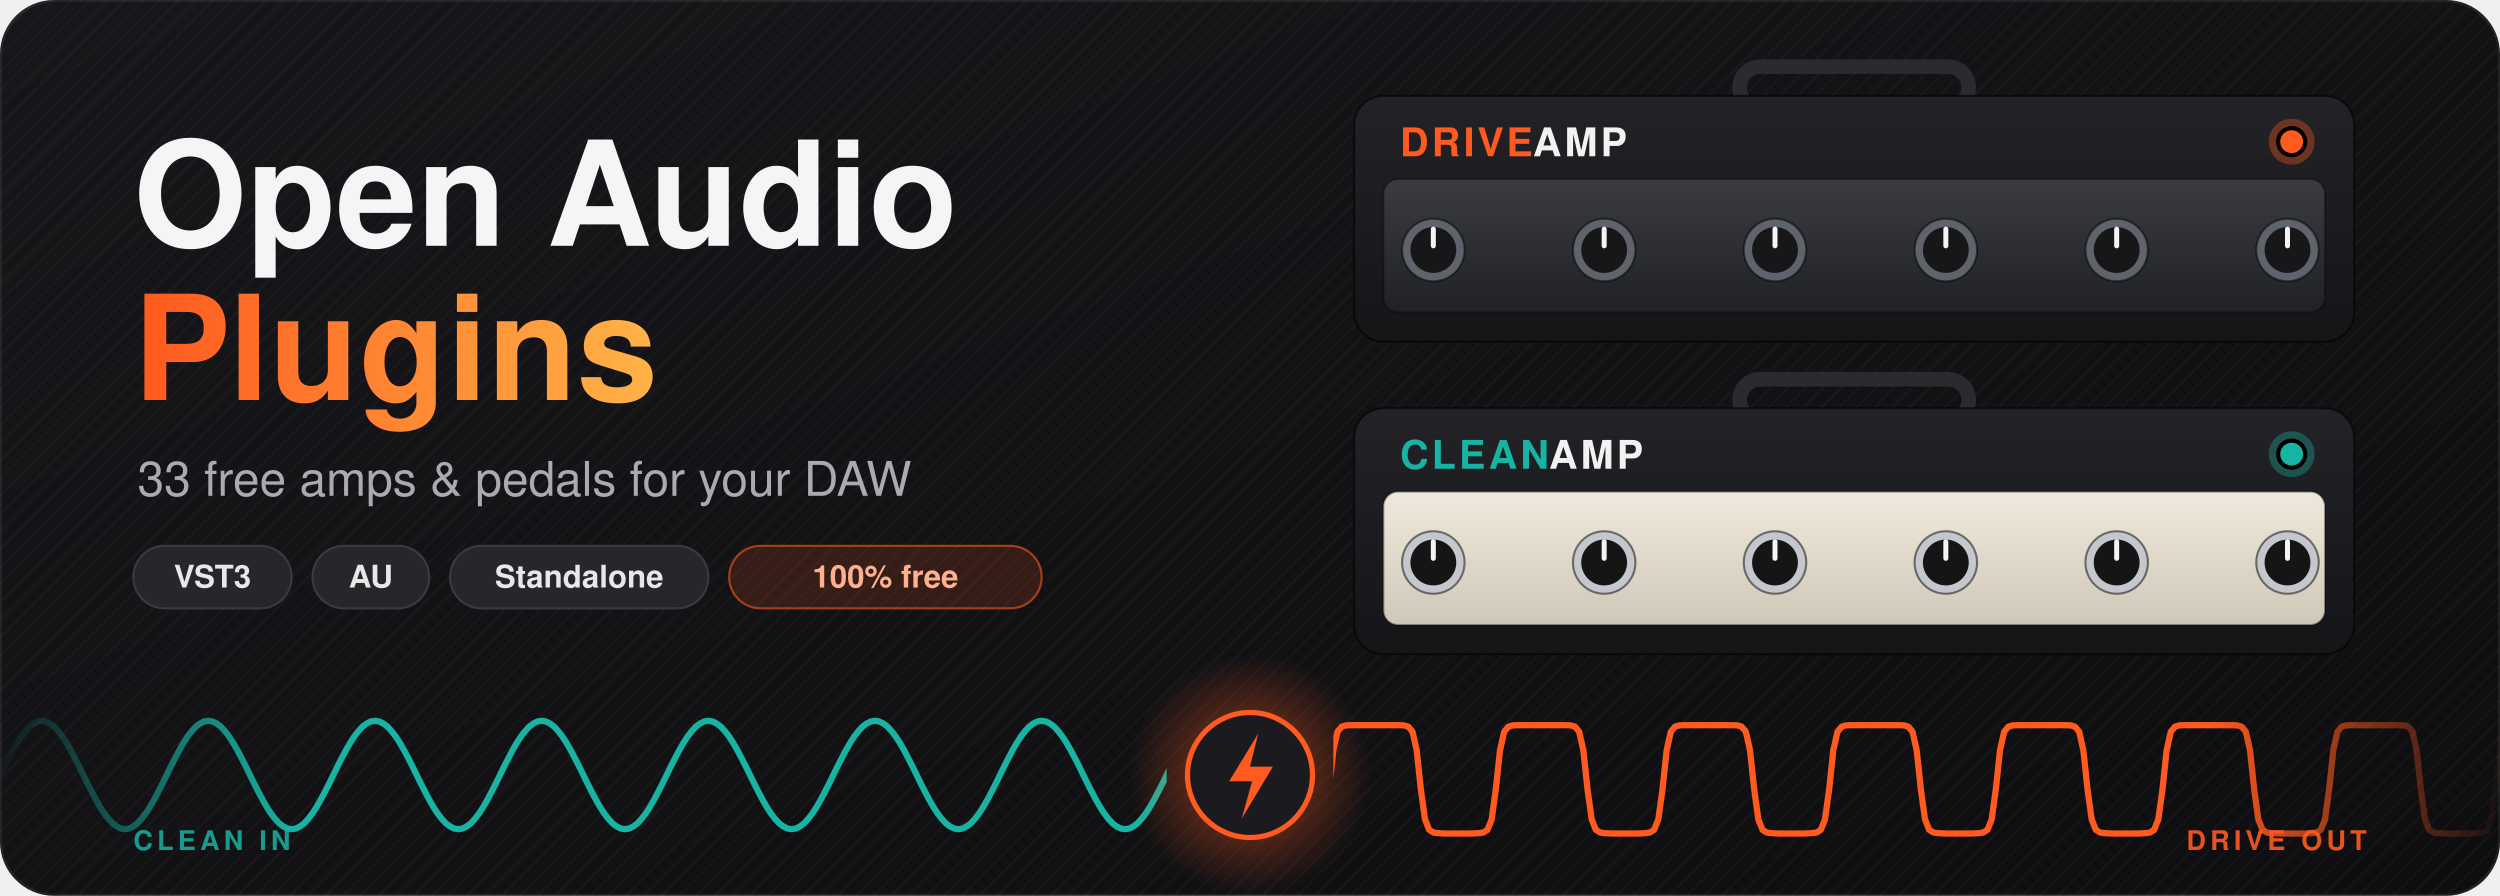
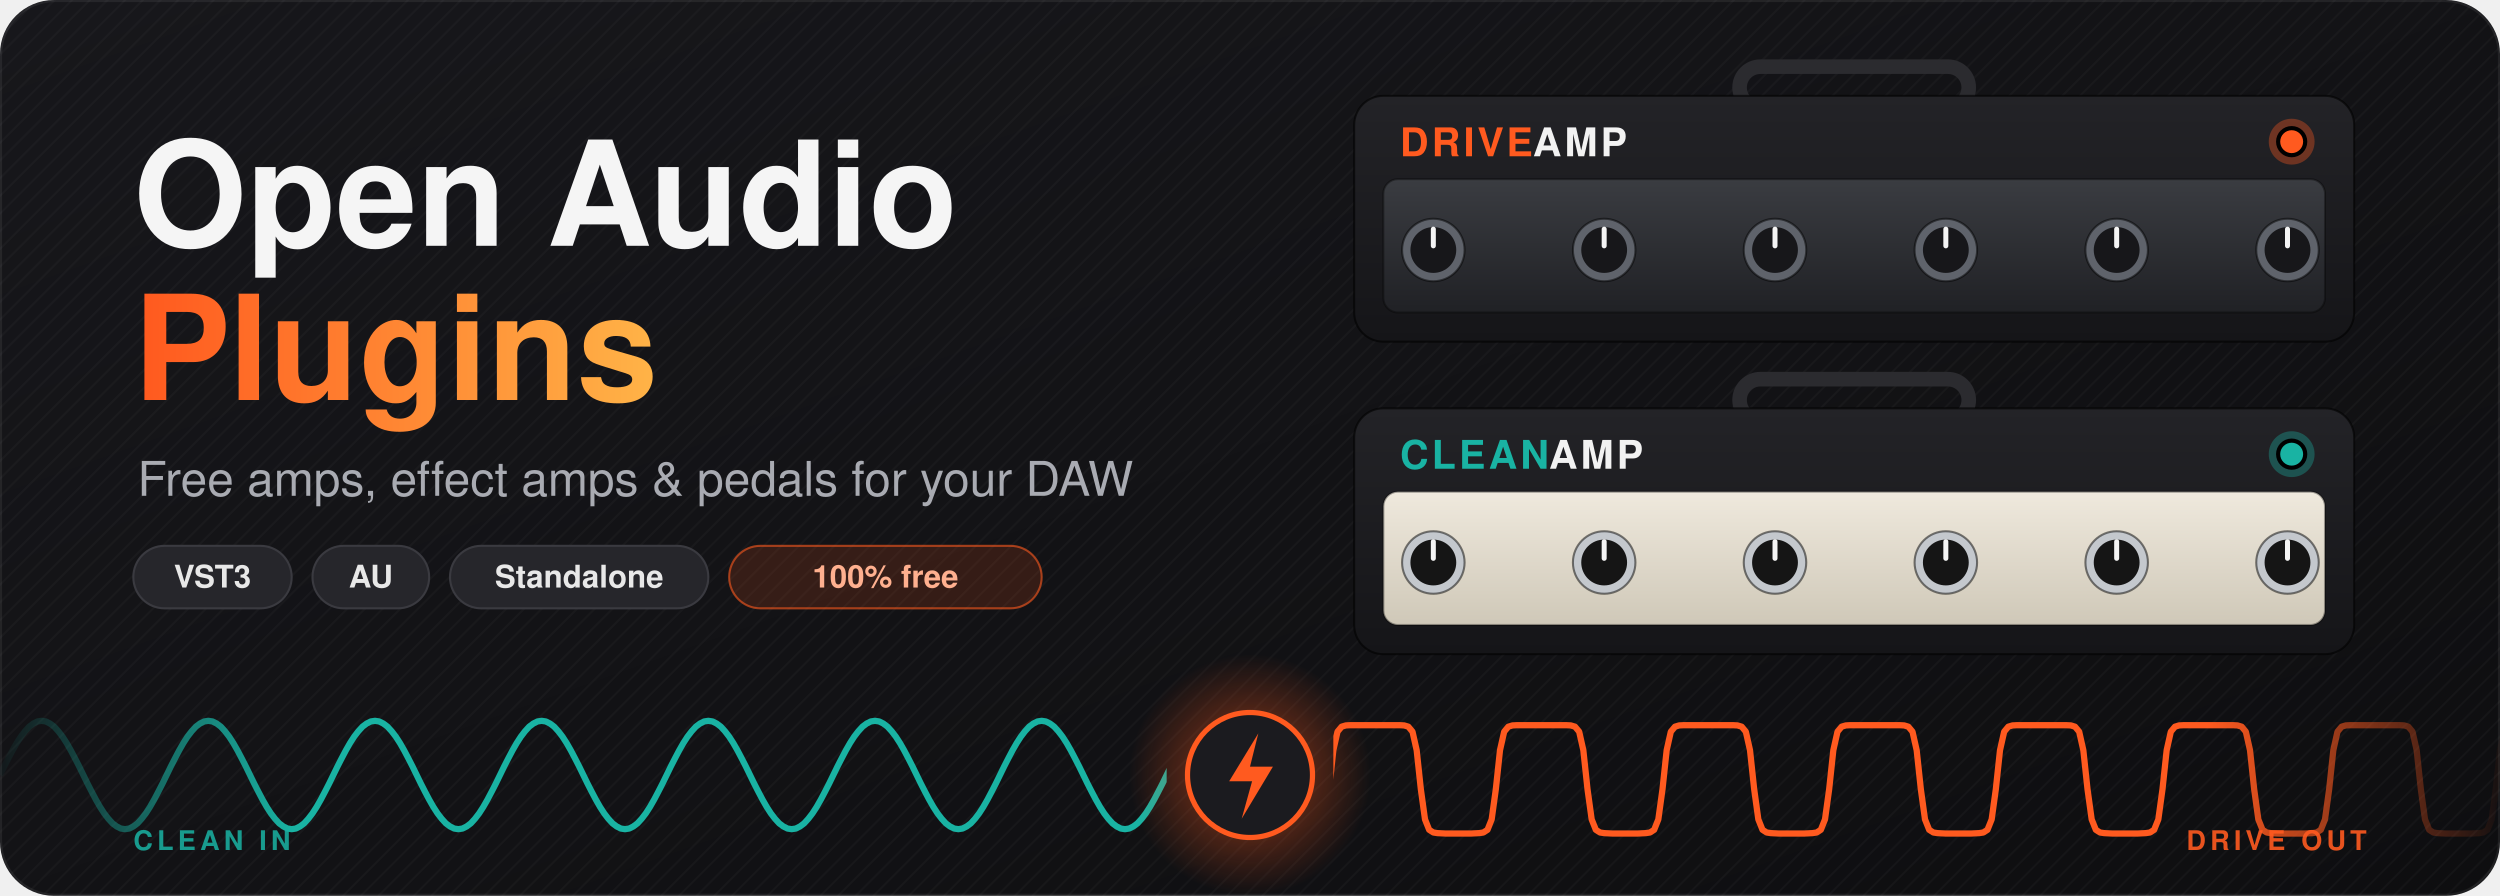
<svg xmlns="http://www.w3.org/2000/svg" viewBox="0 0 1200 430" width="1200" height="430" role="img" aria-label="Open Audio Plugins - free amp simulators and audio effects">
  <style>
  .knob { transform-box: fill-box; transform-origin: center; animation: wiggle 3s ease-in-out infinite alternate; }
  @keyframes wiggle { 0% { transform: rotate(-120deg); } 100% { transform: rotate(110deg); } }
  .glow { transform-box: fill-box; transform-origin: center; animation: pulse 1.6s ease-in-out infinite; }
  @keyframes pulse { 0%,100% { opacity: .15; transform: scale(.9); } 50% { opacity: .6; transform: scale(1.35); } }
  .scroll { animation: scroll 1.6s linear infinite; }
  @keyframes scroll { from { transform: translateX(0); } to { transform: translateX(-80px); } }
  .bar { transform-box: fill-box; transform-origin: bottom; animation: eq 1.1s ease-in-out infinite alternate; }
  @keyframes eq { 0% { transform: scaleY(.25); } 100% { transform: scaleY(1); } }
  .float { animation: float 4s ease-in-out infinite; }
  @keyframes float { 0%,100% { transform: translateY(0); } 50% { transform: translateY(-6px); } }
  @media (prefers-reduced-motion: reduce) { * { animation: none !important; } }
</style>
  <defs>
    <linearGradient id="bg" x1="0" y1="0" x2="1" y2="1">
      <stop offset="0" stop-color="#17171b" />
      <stop offset="1" stop-color="#0e0e10" />
    </linearGradient>
    <pattern id="hatch" width="6" height="6" patternUnits="userSpaceOnUse" patternTransform="rotate(45)">
      <line x1="0" y1="0" x2="0" y2="6" stroke="#fff" stroke-opacity=".025" stroke-width="2" />
    </pattern>
    <linearGradient id="tolex" x1="0" y1="0" x2="0" y2="1">
      <stop offset="0" stop-color="#232327" />
      <stop offset="1" stop-color="#151518" />
    </linearGradient>
    <linearGradient id="title" x1="0" y1="0" x2="1" y2="0">
      <stop offset="0" stop-color="#ff5a1f" />
      <stop offset="1" stop-color="#ffb347" />
    </linearGradient>
    <linearGradient id="fadeL" x1="0" x2="1">
      <stop offset="0" stop-color="#fff" stop-opacity="0" />
      <stop offset=".12" stop-color="#fff" />
      <stop offset=".88" stop-color="#fff" />
      <stop offset="1" stop-color="#fff" stop-opacity="0" />
    </linearGradient>
    <mask id="fade">
      <rect x="0" y="330" width="1200" height="90" fill="url(#fadeL)" />
    </mask>
    <clipPath id="leftHalf">
      <rect x="0" y="320" width="560" height="110" />
    </clipPath>
    <clipPath id="rightHalf">
      <rect x="640" y="320" width="560" height="110" />
    </clipPath>
    <radialGradient id="ampGlow">
      <stop offset="0" stop-color="#ff5a1f" stop-opacity=".55" />
      <stop offset="1" stop-color="#ff5a1f" stop-opacity="0" />
    </radialGradient>
  </defs>
  <rect width="1200" height="430" rx="26" fill="url(#bg)" />
  <rect width="1200" height="430" rx="26" fill="url(#hatch)" />
  <rect x=".5" y=".5" width="1199" height="429" rx="26" fill="none" stroke="#fff" stroke-opacity=".07" />
  <text x="64" y="118" font-family="'Segoe UI', 'Helvetica Neue', Helvetica, Arial, sans-serif" font-weight="800" font-size="70" fill="#f5f5f5">Open Audio</text>
  <text x="64" y="192" font-family="'Segoe UI', 'Helvetica Neue', Helvetica, Arial, sans-serif" font-weight="800" font-size="70" fill="url(#title)">Plugins</text>
-   <text x="66" y="238" font-family="'Segoe UI', 'Helvetica Neue', Helvetica, Arial, sans-serif" font-size="23" fill="#a9abb2">33 free amps &amp; pedals for your DAW</text>
+   <text x="66" y="238" font-family="'Segoe UI', 'Helvetica Neue', Helvetica, Arial, sans-serif" font-size="23" fill="#a9abb2">Free amps, effect amps &amp; pedals for your DAW</text>
  <g font-family="'Segoe UI', 'Helvetica Neue', Helvetica, Arial, sans-serif" font-size="15" font-weight="700">
    <rect x="64" y="262" width="76" height="30" rx="15" fill="#26262b" stroke="#3a3a40" />
    <text x="102" y="282" text-anchor="middle" fill="#e8e8e8">VST3</text>
    <rect x="150" y="262" width="56" height="30" rx="15" fill="#26262b" stroke="#3a3a40" />
    <text x="178" y="282" text-anchor="middle" fill="#e8e8e8">AU</text>
    <rect x="216" y="262" width="124" height="30" rx="15" fill="#26262b" stroke="#3a3a40" />
    <text x="278" y="282" text-anchor="middle" fill="#e8e8e8">Standalone</text>
    <rect x="350" y="262" width="150" height="30" rx="15" fill="#ff5a1f" fill-opacity=".15" stroke="#ff5a1f" stroke-opacity=".6" />
    <text x="425" y="282" text-anchor="middle" fill="#ffb08f">100% free</text>
  </g>
  <g class="float">
    <g transform="translate(650,46)">
      <rect x="185.0" y="-14" width="110" height="20" rx="10" fill="none" stroke="#2b2b2f" stroke-width="7" />
      <rect width="480" height="118" rx="14" fill="url(#tolex)" stroke="#000" stroke-opacity=".6" />
      <linearGradient id="plate0" x1="0" y1="0" x2="0" y2="1">
        <stop offset="0" stop-color="#3a3c41" />
        <stop offset="1" stop-color="#202125" />
      </linearGradient>
      <rect x="14" y="40" width="452" height="64" rx="7" fill="url(#plate0)" stroke="#000" stroke-opacity=".35" />
      <text x="22" y="29" font-family="'Segoe UI', 'Helvetica Neue', Helvetica, Arial, sans-serif" font-weight="800" font-size="19" letter-spacing="1.5" fill="#ff5a1f">DRIVE<tspan fill="#f2f2f2"> AMP</tspan>
      </text>
      <circle cx="450" cy="22" r="11" fill="#ff5a1f" opacity=".35" class="glow" />
      <circle cx="450" cy="22" r="6.5" fill="#ff5a1f" stroke="#000" stroke-width="2" />
      <circle cx="38.0" cy="74.0" r="15" fill="#5f636b" stroke="#000" stroke-opacity=".5" />
      <g class="knob" style="animation-delay:-0.00s;animation-duration:2.6s">
        <circle cx="38.0" cy="74.0" r="11" fill="#17171a" />
        <line x1="38.0" y1="72.0" x2="38.0" y2="64.0" stroke="#f4f4f4" stroke-width="2.4" stroke-linecap="round" />
      </g>
      <circle cx="120.0" cy="74.0" r="15" fill="#5f636b" stroke="#000" stroke-opacity=".5" />
      <g class="knob" style="animation-delay:-0.37s;animation-duration:3.1s">
        <circle cx="120.0" cy="74.0" r="11" fill="#17171a" />
        <line x1="120.0" y1="72.0" x2="120.0" y2="64.0" stroke="#f4f4f4" stroke-width="2.4" stroke-linecap="round" />
      </g>
      <circle cx="202.0" cy="74.0" r="15" fill="#5f636b" stroke="#000" stroke-opacity=".5" />
      <g class="knob" style="animation-delay:-0.74s;animation-duration:3.6s">
        <circle cx="202.0" cy="74.0" r="11" fill="#17171a" />
        <line x1="202.0" y1="72.0" x2="202.0" y2="64.0" stroke="#f4f4f4" stroke-width="2.4" stroke-linecap="round" />
      </g>
      <circle cx="284.0" cy="74.0" r="15" fill="#5f636b" stroke="#000" stroke-opacity=".5" />
      <g class="knob" style="animation-delay:-1.11s;animation-duration:2.6s">
        <circle cx="284.0" cy="74.0" r="11" fill="#17171a" />
        <line x1="284.0" y1="72.0" x2="284.0" y2="64.0" stroke="#f4f4f4" stroke-width="2.4" stroke-linecap="round" />
      </g>
      <circle cx="366.0" cy="74.0" r="15" fill="#5f636b" stroke="#000" stroke-opacity=".5" />
      <g class="knob" style="animation-delay:-1.48s;animation-duration:3.1s">
        <circle cx="366.0" cy="74.0" r="11" fill="#17171a" />
        <line x1="366.0" y1="72.0" x2="366.0" y2="64.0" stroke="#f4f4f4" stroke-width="2.4" stroke-linecap="round" />
      </g>
      <circle cx="448.0" cy="74.0" r="15" fill="#5f636b" stroke="#000" stroke-opacity=".5" />
      <g class="knob" style="animation-delay:-1.85s;animation-duration:3.6s">
        <circle cx="448.0" cy="74.0" r="11" fill="#17171a" />
        <line x1="448.0" y1="72.0" x2="448.0" y2="64.0" stroke="#f4f4f4" stroke-width="2.4" stroke-linecap="round" />
      </g>
    </g>
  </g>
  <g class="float" style="animation-delay:-2s">
    <g transform="translate(650,196)">
      <rect x="185.0" y="-14" width="110" height="20" rx="10" fill="none" stroke="#2b2b2f" stroke-width="7" />
      <rect width="480" height="118" rx="14" fill="url(#tolex)" stroke="#000" stroke-opacity=".6" />
      <linearGradient id="plate1" x1="0" y1="0" x2="0" y2="1">
        <stop offset="0" stop-color="#efe9dd" />
        <stop offset="1" stop-color="#cfc8b8" />
      </linearGradient>
      <rect x="14" y="40" width="452" height="64" rx="7" fill="url(#plate1)" stroke="#000" stroke-opacity=".35" />
      <text x="22" y="29" font-family="'Segoe UI', 'Helvetica Neue', Helvetica, Arial, sans-serif" font-weight="800" font-size="19" letter-spacing="1.5" fill="#19b3a3">CLEAN<tspan fill="#f2f2f2"> AMP</tspan>
      </text>
      <circle cx="450" cy="22" r="11" fill="#19b3a3" opacity=".35" class="glow" />
      <circle cx="450" cy="22" r="6.5" fill="#19b3a3" stroke="#000" stroke-width="2" />
      <circle cx="38.0" cy="74.0" r="15" fill="#c4c8cd" stroke="#000" stroke-opacity=".5" />
      <g class="knob" style="animation-delay:-0.90s;animation-duration:2.6s">
        <circle cx="38.0" cy="74.0" r="11" fill="#151515" />
        <line x1="38.0" y1="72.0" x2="38.0" y2="64.0" stroke="#f4f4f4" stroke-width="2.4" stroke-linecap="round" />
      </g>
      <circle cx="120.0" cy="74.0" r="15" fill="#c4c8cd" stroke="#000" stroke-opacity=".5" />
      <g class="knob" style="animation-delay:-1.27s;animation-duration:3.1s">
        <circle cx="120.0" cy="74.0" r="11" fill="#151515" />
        <line x1="120.0" y1="72.0" x2="120.0" y2="64.0" stroke="#f4f4f4" stroke-width="2.4" stroke-linecap="round" />
      </g>
      <circle cx="202.0" cy="74.0" r="15" fill="#c4c8cd" stroke="#000" stroke-opacity=".5" />
      <g class="knob" style="animation-delay:-1.64s;animation-duration:3.6s">
        <circle cx="202.0" cy="74.0" r="11" fill="#151515" />
        <line x1="202.0" y1="72.0" x2="202.0" y2="64.0" stroke="#f4f4f4" stroke-width="2.4" stroke-linecap="round" />
      </g>
      <circle cx="284.0" cy="74.0" r="15" fill="#c4c8cd" stroke="#000" stroke-opacity=".5" />
      <g class="knob" style="animation-delay:-2.01s;animation-duration:2.6s">
        <circle cx="284.0" cy="74.0" r="11" fill="#151515" />
        <line x1="284.0" y1="72.0" x2="284.0" y2="64.0" stroke="#f4f4f4" stroke-width="2.4" stroke-linecap="round" />
      </g>
      <circle cx="366.0" cy="74.0" r="15" fill="#c4c8cd" stroke="#000" stroke-opacity=".5" />
      <g class="knob" style="animation-delay:-2.38s;animation-duration:3.1s">
        <circle cx="366.0" cy="74.0" r="11" fill="#151515" />
        <line x1="366.0" y1="72.0" x2="366.0" y2="64.0" stroke="#f4f4f4" stroke-width="2.4" stroke-linecap="round" />
      </g>
      <circle cx="448.0" cy="74.0" r="15" fill="#c4c8cd" stroke="#000" stroke-opacity=".5" />
      <g class="knob" style="animation-delay:-2.75s;animation-duration:3.6s">
        <circle cx="448.0" cy="74.0" r="11" fill="#151515" />
        <line x1="448.0" y1="72.0" x2="448.0" y2="64.0" stroke="#f4f4f4" stroke-width="2.4" stroke-linecap="round" />
      </g>
    </g>
  </g>
  <g mask="url(#fade)">
    <g clip-path="url(#leftHalf)">
      <g transform="translate(0,372)">
        <path class="scroll" d="M0.0,0.0 L2.0,-4.1 L4.0,-8.0 L6.0,-11.8 L8.0,-15.3 L10.0,-18.4 L12.0,-21.0 L14.0,-23.2 L16.0,-24.7 L18.0,-25.7 L20.0,-26.0 L22.0,-25.7 L24.0,-24.7 L26.0,-23.2 L28.0,-21.0 L30.0,-18.4 L32.0,-15.3 L34.0,-11.8 L36.0,-8.0 L38.0,-4.1 L40.0,-0.0 L42.0,4.1 L44.0,8.0 L46.0,11.8 L48.0,15.3 L50.0,18.4 L52.0,21.0 L54.0,23.2 L56.0,24.7 L58.0,25.7 L60.0,26.0 L62.0,25.7 L64.0,24.7 L66.0,23.2 L68.0,21.0 L70.0,18.4 L72.0,15.3 L74.0,11.8 L76.0,8.0 L78.0,4.1 L80.0,0.0 L82.0,-4.1 L84.0,-8.0 L86.0,-11.8 L88.0,-15.3 L90.0,-18.4 L92.0,-21.0 L94.0,-23.2 L96.0,-24.7 L98.0,-25.7 L100.0,-26.0 L102.0,-25.7 L104.0,-24.7 L106.0,-23.2 L108.0,-21.0 L110.0,-18.4 L112.0,-15.3 L114.0,-11.8 L116.0,-8.0 L118.0,-4.1 L120.0,-0.0 L122.0,4.1 L124.0,8.0 L126.0,11.8 L128.0,15.3 L130.0,18.4 L132.0,21.0 L134.0,23.2 L136.0,24.7 L138.0,25.7 L140.0,26.0 L142.0,25.7 L144.0,24.7 L146.0,23.2 L148.0,21.0 L150.0,18.4 L152.0,15.3 L154.0,11.8 L156.0,8.0 L158.0,4.1 L160.0,0.0 L162.0,-4.1 L164.0,-8.0 L166.0,-11.8 L168.0,-15.3 L170.0,-18.4 L172.0,-21.0 L174.0,-23.2 L176.0,-24.7 L178.0,-25.7 L180.0,-26.0 L182.0,-25.7 L184.0,-24.7 L186.0,-23.2 L188.0,-21.0 L190.0,-18.4 L192.0,-15.3 L194.0,-11.8 L196.0,-8.0 L198.0,-4.1 L200.0,-0.0 L202.0,4.1 L204.0,8.0 L206.0,11.8 L208.0,15.3 L210.0,18.4 L212.0,21.0 L214.0,23.2 L216.0,24.7 L218.0,25.7 L220.0,26.0 L222.0,25.7 L224.0,24.7 L226.0,23.2 L228.0,21.0 L230.0,18.4 L232.0,15.3 L234.0,11.8 L236.0,8.0 L238.0,4.1 L240.0,0.0 L242.0,-4.1 L244.0,-8.0 L246.0,-11.8 L248.0,-15.3 L250.0,-18.4 L252.0,-21.0 L254.0,-23.2 L256.0,-24.7 L258.0,-25.7 L260.0,-26.0 L262.0,-25.7 L264.0,-24.7 L266.0,-23.2 L268.0,-21.0 L270.0,-18.4 L272.0,-15.3 L274.0,-11.8 L276.0,-8.0 L278.0,-4.1 L280.0,-0.0 L282.0,4.1 L284.0,8.0 L286.0,11.8 L288.0,15.3 L290.0,18.4 L292.0,21.0 L294.0,23.2 L296.0,24.7 L298.0,25.7 L300.0,26.0 L302.0,25.7 L304.0,24.7 L306.0,23.2 L308.0,21.0 L310.0,18.4 L312.0,15.3 L314.0,11.8 L316.0,8.0 L318.0,4.1 L320.0,0.0 L322.0,-4.1 L324.0,-8.0 L326.0,-11.8 L328.0,-15.3 L330.0,-18.4 L332.0,-21.0 L334.0,-23.2 L336.0,-24.7 L338.0,-25.7 L340.0,-26.0 L342.0,-25.7 L344.0,-24.7 L346.0,-23.2 L348.0,-21.0 L350.0,-18.4 L352.0,-15.3 L354.0,-11.8 L356.0,-8.0 L358.0,-4.1 L360.0,-0.0 L362.0,4.1 L364.0,8.0 L366.0,11.8 L368.0,15.3 L370.0,18.4 L372.0,21.0 L374.0,23.2 L376.0,24.7 L378.0,25.7 L380.0,26.0 L382.0,25.7 L384.0,24.7 L386.0,23.2 L388.0,21.0 L390.0,18.4 L392.0,15.3 L394.0,11.8 L396.0,8.0 L398.0,4.1 L400.0,0.0 L402.0,-4.1 L404.0,-8.0 L406.0,-11.8 L408.0,-15.3 L410.0,-18.4 L412.0,-21.0 L414.0,-23.2 L416.0,-24.7 L418.0,-25.7 L420.0,-26.0 L422.0,-25.7 L424.0,-24.7 L426.0,-23.2 L428.0,-21.0 L430.0,-18.4 L432.0,-15.3 L434.0,-11.8 L436.0,-8.0 L438.0,-4.1 L440.0,0.0 L442.0,4.1 L444.0,8.0 L446.0,11.8 L448.0,15.3 L450.0,18.4 L452.0,21.0 L454.0,23.2 L456.0,24.7 L458.0,25.7 L460.0,26.0 L462.0,25.7 L464.0,24.7 L466.0,23.2 L468.0,21.0 L470.0,18.4 L472.0,15.3 L474.0,11.8 L476.0,8.0 L478.0,4.1 L480.0,0.0 L482.0,-4.1 L484.0,-8.0 L486.0,-11.8 L488.0,-15.3 L490.0,-18.4 L492.0,-21.0 L494.0,-23.2 L496.0,-24.7 L498.0,-25.7 L500.0,-26.0 L502.0,-25.7 L504.0,-24.7 L506.0,-23.2 L508.0,-21.0 L510.0,-18.4 L512.0,-15.3 L514.0,-11.8 L516.0,-8.0 L518.0,-4.1 L520.0,-0.0 L522.0,4.1 L524.0,8.0 L526.0,11.8 L528.0,15.3 L530.0,18.4 L532.0,21.0 L534.0,23.2 L536.0,24.7 L538.0,25.7 L540.0,26.0 L542.0,25.7 L544.0,24.7 L546.0,23.2 L548.0,21.0 L550.0,18.4 L552.0,15.3 L554.0,11.8 L556.0,8.0 L558.0,4.1 L560.0,0.0 L562.0,-4.1 L564.0,-8.0 L566.0,-11.8 L568.0,-15.3 L570.0,-18.4 L572.0,-21.0 L574.0,-23.2 L576.0,-24.7 L578.0,-25.7 L580.0,-26.0 L582.0,-25.7 L584.0,-24.7 L586.0,-23.2 L588.0,-21.0 L590.0,-18.4 L592.0,-15.3 L594.0,-11.8 L596.0,-8.0 L598.0,-4.1 L600.0,-0.0 L602.0,4.1 L604.0,8.0 L606.0,11.8 L608.0,15.3 L610.0,18.4 L612.0,21.0 L614.0,23.2 L616.0,24.7 L618.0,25.7 L620.0,26.0 L622.0,25.7 L624.0,24.7 L626.0,23.2 L628.0,21.0 L630.0,18.4 L632.0,15.3 L634.0,11.8 L636.0,8.0 L638.0,4.1 L640.0,0.0 L642.0,-4.1 L644.0,-8.0 L646.0,-11.8 L648.0,-15.3 L650.0,-18.4 L652.0,-21.0 L654.0,-23.2 L656.0,-24.7 L658.0,-25.7 L660.0,-26.0 L662.0,-25.7 L664.0,-24.7 L666.0,-23.2 L668.0,-21.0 L670.0,-18.4 L672.0,-15.3 L674.0,-11.8 L676.0,-8.0 L678.0,-4.1 L680.0,0.0 L682.0,4.1 L684.0,8.0 L686.0,11.8 L688.0,15.3 L690.0,18.4 L692.0,21.0 L694.0,23.2 L696.0,24.7 L698.0,25.7 L700.0,26.0 L702.0,25.7 L704.0,24.7 L706.0,23.2 L708.0,21.0 L710.0,18.4 L712.0,15.3 L714.0,11.8 L716.0,8.0 L718.0,4.1 L720.0,0.0 L722.0,-4.1 L724.0,-8.0 L726.0,-11.8 L728.0,-15.3 L730.0,-18.4 L732.0,-21.0 L734.0,-23.2 L736.0,-24.7 L738.0,-25.7 L740.0,-26.0 L742.0,-25.7 L744.0,-24.7 L746.0,-23.2 L748.0,-21.0 L750.0,-18.4 L752.0,-15.3 L754.0,-11.8 L756.0,-8.0 L758.0,-4.1 L760.0,0.0 L762.0,4.1 L764.0,8.0 L766.0,11.8 L768.0,15.3 L770.0,18.4 L772.0,21.0 L774.0,23.2 L776.0,24.7 L778.0,25.7 L780.0,26.0 L782.0,25.7 L784.0,24.7 L786.0,23.2 L788.0,21.0 L790.0,18.4 L792.0,15.3 L794.0,11.8 L796.0,8.0 L798.0,4.1 L800.0,0.0 L802.0,-4.1 L804.0,-8.0 L806.0,-11.8 L808.0,-15.3 L810.0,-18.4 L812.0,-21.0 L814.0,-23.2 L816.0,-24.7 L818.0,-25.7 L820.0,-26.0 L822.0,-25.7 L824.0,-24.7 L826.0,-23.2 L828.0,-21.0 L830.0,-18.4 L832.0,-15.3 L834.0,-11.8 L836.0,-8.0 L838.0,-4.1 L840.0,0.0 L842.0,4.1 L844.0,8.0 L846.0,11.8 L848.0,15.3 L850.0,18.4 L852.0,21.0 L854.0,23.2 L856.0,24.7 L858.0,25.7 L860.0,26.0 L862.0,25.7 L864.0,24.7 L866.0,23.2 L868.0,21.0 L870.0,18.4 L872.0,15.3 L874.0,11.8 L876.0,8.0 L878.0,4.1 L880.0,-0.0 L882.0,-4.1 L884.0,-8.0 L886.0,-11.8 L888.0,-15.3 L890.0,-18.4 L892.0,-21.0 L894.0,-23.2 L896.0,-24.7 L898.0,-25.7 L900.0,-26.0 L902.0,-25.7 L904.0,-24.7 L906.0,-23.2 L908.0,-21.0 L910.0,-18.4 L912.0,-15.3 L914.0,-11.8 L916.0,-8.0 L918.0,-4.1 L920.0,0.0 L922.0,4.1 L924.0,8.0 L926.0,11.8 L928.0,15.3 L930.0,18.4 L932.0,21.0 L934.0,23.2 L936.0,24.7 L938.0,25.7 L940.0,26.0 L942.0,25.7 L944.0,24.7 L946.0,23.2 L948.0,21.0 L950.0,18.4 L952.0,15.3 L954.0,11.8 L956.0,8.0 L958.0,4.1 L960.0,0.0 L962.0,-4.1 L964.0,-8.0 L966.0,-11.8 L968.0,-15.3 L970.0,-18.4 L972.0,-21.0 L974.0,-23.2 L976.0,-24.7 L978.0,-25.7 L980.0,-26.0 L982.0,-25.7 L984.0,-24.7 L986.0,-23.2 L988.0,-21.0 L990.0,-18.4 L992.0,-15.3 L994.0,-11.8 L996.0,-8.0 L998.0,-4.1 L1000.0,-0.0 L1002.0,4.1 L1004.0,8.0 L1006.0,11.8 L1008.0,15.3 L1010.0,18.4 L1012.0,21.0 L1014.0,23.2 L1016.0,24.7 L1018.0,25.7 L1020.0,26.0 L1022.0,25.7 L1024.0,24.7 L1026.0,23.2 L1028.0,21.0 L1030.0,18.4 L1032.0,15.3 L1034.0,11.8 L1036.0,8.0 L1038.0,4.1 L1040.0,0.0 L1042.0,-4.1 L1044.0,-8.0 L1046.0,-11.8 L1048.0,-15.3 L1050.0,-18.4 L1052.0,-21.0 L1054.0,-23.2 L1056.0,-24.7 L1058.0,-25.7 L1060.0,-26.0 L1062.0,-25.7 L1064.0,-24.7 L1066.0,-23.2 L1068.0,-21.0 L1070.0,-18.4 L1072.0,-15.3 L1074.0,-11.8 L1076.0,-8.0 L1078.0,-4.1 L1080.0,-0.0 L1082.0,4.1 L1084.0,8.0 L1086.0,11.8 L1088.0,15.3 L1090.0,18.4 L1092.0,21.0 L1094.0,23.2 L1096.0,24.7 L1098.0,25.7 L1100.0,26.0 L1102.0,25.7 L1104.0,24.7 L1106.0,23.2 L1108.0,21.0 L1110.0,18.4 L1112.0,15.3 L1114.0,11.8 L1116.0,8.0 L1118.0,4.1 L1120.0,0.0 L1122.0,-4.1 L1124.0,-8.0 L1126.0,-11.8 L1128.0,-15.3 L1130.0,-18.4 L1132.0,-21.0 L1134.0,-23.2 L1136.0,-24.7 L1138.0,-25.7 L1140.0,-26.0 L1142.0,-25.7 L1144.0,-24.7 L1146.0,-23.2 L1148.0,-21.0 L1150.0,-18.4 L1152.0,-15.3 L1154.0,-11.8 L1156.0,-8.0 L1158.0,-4.1 L1160.0,0.0 L1162.0,4.1 L1164.0,8.0 L1166.0,11.8 L1168.0,15.3 L1170.0,18.4 L1172.0,21.0 L1174.0,23.2 L1176.0,24.7 L1178.0,25.7 L1180.0,26.0 L1182.0,25.7 L1184.0,24.7 L1186.0,23.2 L1188.0,21.0 L1190.0,18.4 L1192.0,15.3 L1194.0,11.8 L1196.0,8.0 L1198.0,4.1 L1200.0,0.0 L1202.0,-4.1 L1204.0,-8.0 L1206.0,-11.8 L1208.0,-15.3 L1210.0,-18.4 L1212.0,-21.0 L1214.0,-23.2 L1216.0,-24.7 L1218.0,-25.7 L1220.0,-26.0 L1222.0,-25.7 L1224.0,-24.7 L1226.0,-23.2 L1228.0,-21.0 L1230.0,-18.4 L1232.0,-15.3 L1234.0,-11.8 L1236.0,-8.0 L1238.0,-4.1 L1240.0,-0.0 L1242.0,4.1 L1244.0,8.0 L1246.0,11.8 L1248.0,15.3 L1250.0,18.4 L1252.0,21.0 L1254.0,23.2 L1256.0,24.7 L1258.0,25.7 L1260.0,26.0 L1262.0,25.7 L1264.0,24.7 L1266.0,23.2 L1268.0,21.0 L1270.0,18.4 L1272.0,15.3 L1274.0,11.8 L1276.0,8.0 L1278.0,4.1 L1280.0,0.0 L1282.0,-4.1 L1284.0,-8.0 L1286.0,-11.8 L1288.0,-15.3 L1290.0,-18.4 L1292.0,-21.0 L1294.0,-23.2 L1296.0,-24.7 L1298.0,-25.7 L1300.0,-26.0 L1302.0,-25.7 L1304.0,-24.7 L1306.0,-23.2 L1308.0,-21.0 L1310.0,-18.4 L1312.0,-15.3 L1314.0,-11.8 L1316.0,-8.0 L1318.0,-4.1 L1320.0,-0.0 L1322.0,4.1 L1324.0,8.0 L1326.0,11.8 L1328.0,15.3 L1330.0,18.4 L1332.0,21.0 L1334.0,23.2 L1336.0,24.7 L1338.0,25.7 L1340.0,26.0 L1342.0,25.7 L1344.0,24.7 L1346.0,23.2 L1348.0,21.0 L1350.0,18.4 L1352.0,15.3 L1354.0,11.8 L1356.0,8.0 L1358.0,4.1 L1360.0,-0.0" fill="none" stroke="#19b3a3" stroke-width="3" stroke-linejoin="round" />
      </g>
    </g>
    <g clip-path="url(#rightHalf)">
      <g transform="translate(0,372)">
        <path class="scroll" d="M0.0,-11.9 L2.0,-20.8 L4.0,-23.2 L6.0,-23.8 L8.0,-23.9 L10.0,-23.9 L12.0,-23.9 L14.0,-23.9 L16.0,-23.9 L18.0,-23.9 L20.0,-23.9 L22.0,-23.9 L24.0,-23.9 L26.0,-23.9 L28.0,-23.9 L30.0,-23.9 L32.0,-23.9 L34.0,-23.8 L36.0,-23.2 L38.0,-20.8 L40.0,-11.9 L42.0,6.8 L44.0,21.3 L46.0,26.3 L48.0,27.6 L50.0,27.9 L52.0,28.0 L54.0,28.1 L56.0,28.1 L58.0,28.1 L60.0,28.1 L62.0,28.1 L64.0,28.1 L66.0,28.1 L68.0,28.0 L70.0,27.9 L72.0,27.6 L74.0,26.3 L76.0,21.3 L78.0,6.8 L80.0,-11.9 L82.0,-20.8 L84.0,-23.2 L86.0,-23.8 L88.0,-23.9 L90.0,-23.9 L92.0,-23.9 L94.0,-23.9 L96.0,-23.9 L98.0,-23.9 L100.0,-23.9 L102.0,-23.9 L104.0,-23.9 L106.0,-23.9 L108.0,-23.9 L110.0,-23.9 L112.0,-23.9 L114.0,-23.8 L116.0,-23.2 L118.0,-20.8 L120.0,-11.9 L122.0,6.8 L124.0,21.3 L126.0,26.3 L128.0,27.6 L130.0,27.9 L132.0,28.0 L134.0,28.1 L136.0,28.1 L138.0,28.1 L140.0,28.1 L142.0,28.1 L144.0,28.1 L146.0,28.1 L148.0,28.0 L150.0,27.9 L152.0,27.6 L154.0,26.3 L156.0,21.3 L158.0,6.8 L160.0,-11.9 L162.0,-20.8 L164.0,-23.2 L166.0,-23.8 L168.0,-23.9 L170.0,-23.9 L172.0,-23.9 L174.0,-23.9 L176.0,-23.9 L178.0,-23.9 L180.0,-23.9 L182.0,-23.9 L184.0,-23.9 L186.0,-23.9 L188.0,-23.9 L190.0,-23.9 L192.0,-23.9 L194.0,-23.8 L196.0,-23.2 L198.0,-20.8 L200.0,-11.9 L202.0,6.8 L204.0,21.3 L206.0,26.3 L208.0,27.6 L210.0,27.9 L212.0,28.0 L214.0,28.1 L216.0,28.1 L218.0,28.1 L220.0,28.1 L222.0,28.1 L224.0,28.1 L226.0,28.1 L228.0,28.0 L230.0,27.9 L232.0,27.6 L234.0,26.3 L236.0,21.3 L238.0,6.8 L240.0,-11.9 L242.0,-20.8 L244.0,-23.2 L246.0,-23.8 L248.0,-23.9 L250.0,-23.9 L252.0,-23.9 L254.0,-23.9 L256.0,-23.9 L258.0,-23.9 L260.0,-23.9 L262.0,-23.9 L264.0,-23.9 L266.0,-23.9 L268.0,-23.9 L270.0,-23.9 L272.0,-23.9 L274.0,-23.8 L276.0,-23.2 L278.0,-20.8 L280.0,-11.9 L282.0,6.8 L284.0,21.3 L286.0,26.3 L288.0,27.6 L290.0,27.9 L292.0,28.0 L294.0,28.1 L296.0,28.1 L298.0,28.1 L300.0,28.1 L302.0,28.1 L304.0,28.1 L306.0,28.1 L308.0,28.0 L310.0,27.9 L312.0,27.6 L314.0,26.3 L316.0,21.3 L318.0,6.8 L320.0,-11.9 L322.0,-20.8 L324.0,-23.2 L326.0,-23.8 L328.0,-23.9 L330.0,-23.9 L332.0,-23.9 L334.0,-23.9 L336.0,-23.9 L338.0,-23.9 L340.0,-23.9 L342.0,-23.9 L344.0,-23.9 L346.0,-23.9 L348.0,-23.9 L350.0,-23.9 L352.0,-23.9 L354.0,-23.8 L356.0,-23.2 L358.0,-20.8 L360.0,-11.9 L362.0,6.8 L364.0,21.3 L366.0,26.3 L368.0,27.6 L370.0,27.9 L372.0,28.0 L374.0,28.1 L376.0,28.1 L378.0,28.1 L380.0,28.1 L382.0,28.1 L384.0,28.1 L386.0,28.1 L388.0,28.0 L390.0,27.9 L392.0,27.6 L394.0,26.3 L396.0,21.3 L398.0,6.8 L400.0,-11.9 L402.0,-20.8 L404.0,-23.2 L406.0,-23.8 L408.0,-23.9 L410.0,-23.9 L412.0,-23.9 L414.0,-23.9 L416.0,-23.9 L418.0,-23.9 L420.0,-23.9 L422.0,-23.9 L424.0,-23.9 L426.0,-23.9 L428.0,-23.9 L430.0,-23.9 L432.0,-23.9 L434.0,-23.8 L436.0,-23.2 L438.0,-20.8 L440.0,-11.9 L442.0,6.8 L444.0,21.3 L446.0,26.3 L448.0,27.6 L450.0,27.9 L452.0,28.0 L454.0,28.1 L456.0,28.1 L458.0,28.1 L460.0,28.1 L462.0,28.1 L464.0,28.1 L466.0,28.1 L468.0,28.0 L470.0,27.9 L472.0,27.6 L474.0,26.3 L476.0,21.3 L478.0,6.8 L480.0,-11.9 L482.0,-20.8 L484.0,-23.2 L486.0,-23.8 L488.0,-23.9 L490.0,-23.9 L492.0,-23.9 L494.0,-23.9 L496.0,-23.9 L498.0,-23.9 L500.0,-23.9 L502.0,-23.9 L504.0,-23.9 L506.0,-23.9 L508.0,-23.9 L510.0,-23.9 L512.0,-23.9 L514.0,-23.8 L516.0,-23.2 L518.0,-20.8 L520.0,-11.9 L522.0,6.8 L524.0,21.3 L526.0,26.3 L528.0,27.6 L530.0,27.9 L532.0,28.0 L534.0,28.1 L536.0,28.1 L538.0,28.1 L540.0,28.1 L542.0,28.1 L544.0,28.1 L546.0,28.1 L548.0,28.0 L550.0,27.9 L552.0,27.6 L554.0,26.3 L556.0,21.3 L558.0,6.8 L560.0,-11.9 L562.0,-20.8 L564.0,-23.2 L566.0,-23.8 L568.0,-23.9 L570.0,-23.9 L572.0,-23.9 L574.0,-23.9 L576.0,-23.9 L578.0,-23.9 L580.0,-23.9 L582.0,-23.9 L584.0,-23.9 L586.0,-23.9 L588.0,-23.9 L590.0,-23.9 L592.0,-23.9 L594.0,-23.8 L596.0,-23.2 L598.0,-20.8 L600.0,-11.9 L602.0,6.8 L604.0,21.3 L606.0,26.3 L608.0,27.6 L610.0,27.9 L612.0,28.0 L614.0,28.1 L616.0,28.1 L618.0,28.1 L620.0,28.1 L622.0,28.1 L624.0,28.1 L626.0,28.1 L628.0,28.0 L630.0,27.9 L632.0,27.6 L634.0,26.3 L636.0,21.3 L638.0,6.8 L640.0,-11.9 L642.0,-20.8 L644.0,-23.2 L646.0,-23.8 L648.0,-23.9 L650.0,-23.9 L652.0,-23.9 L654.0,-23.9 L656.0,-23.9 L658.0,-23.9 L660.0,-23.9 L662.0,-23.9 L664.0,-23.9 L666.0,-23.9 L668.0,-23.9 L670.0,-23.9 L672.0,-23.9 L674.0,-23.8 L676.0,-23.2 L678.0,-20.8 L680.0,-11.9 L682.0,6.8 L684.0,21.3 L686.0,26.3 L688.0,27.6 L690.0,27.9 L692.0,28.0 L694.0,28.1 L696.0,28.1 L698.0,28.1 L700.0,28.1 L702.0,28.1 L704.0,28.1 L706.0,28.1 L708.0,28.0 L710.0,27.9 L712.0,27.6 L714.0,26.3 L716.0,21.3 L718.0,6.8 L720.0,-11.9 L722.0,-20.8 L724.0,-23.2 L726.0,-23.8 L728.0,-23.9 L730.0,-23.9 L732.0,-23.9 L734.0,-23.9 L736.0,-23.9 L738.0,-23.9 L740.0,-23.9 L742.0,-23.9 L744.0,-23.9 L746.0,-23.9 L748.0,-23.9 L750.0,-23.9 L752.0,-23.9 L754.0,-23.8 L756.0,-23.2 L758.0,-20.8 L760.0,-11.9 L762.0,6.8 L764.0,21.3 L766.0,26.3 L768.0,27.6 L770.0,27.9 L772.0,28.0 L774.0,28.1 L776.0,28.1 L778.0,28.1 L780.0,28.1 L782.0,28.1 L784.0,28.1 L786.0,28.1 L788.0,28.0 L790.0,27.9 L792.0,27.6 L794.0,26.3 L796.0,21.3 L798.0,6.8 L800.0,-11.9 L802.0,-20.8 L804.0,-23.2 L806.0,-23.8 L808.0,-23.9 L810.0,-23.9 L812.0,-23.9 L814.0,-23.9 L816.0,-23.9 L818.0,-23.9 L820.0,-23.9 L822.0,-23.9 L824.0,-23.9 L826.0,-23.9 L828.0,-23.9 L830.0,-23.9 L832.0,-23.9 L834.0,-23.8 L836.0,-23.2 L838.0,-20.8 L840.0,-11.9 L842.0,6.8 L844.0,21.3 L846.0,26.3 L848.0,27.6 L850.0,27.9 L852.0,28.0 L854.0,28.1 L856.0,28.1 L858.0,28.1 L860.0,28.1 L862.0,28.1 L864.0,28.1 L866.0,28.1 L868.0,28.0 L870.0,27.9 L872.0,27.6 L874.0,26.3 L876.0,21.3 L878.0,6.8 L880.0,-11.9 L882.0,-20.8 L884.0,-23.2 L886.0,-23.8 L888.0,-23.9 L890.0,-23.9 L892.0,-23.9 L894.0,-23.9 L896.0,-23.9 L898.0,-23.9 L900.0,-23.9 L902.0,-23.9 L904.0,-23.9 L906.0,-23.9 L908.0,-23.9 L910.0,-23.9 L912.0,-23.9 L914.0,-23.8 L916.0,-23.2 L918.0,-20.8 L920.0,-11.9 L922.0,6.8 L924.0,21.3 L926.0,26.3 L928.0,27.6 L930.0,27.9 L932.0,28.0 L934.0,28.1 L936.0,28.1 L938.0,28.1 L940.0,28.1 L942.0,28.1 L944.0,28.1 L946.0,28.1 L948.0,28.0 L950.0,27.9 L952.0,27.6 L954.0,26.3 L956.0,21.3 L958.0,6.8 L960.0,-11.9 L962.0,-20.8 L964.0,-23.2 L966.0,-23.8 L968.0,-23.9 L970.0,-23.9 L972.0,-23.9 L974.0,-23.9 L976.0,-23.9 L978.0,-23.9 L980.0,-23.9 L982.0,-23.9 L984.0,-23.9 L986.0,-23.9 L988.0,-23.9 L990.0,-23.9 L992.0,-23.9 L994.0,-23.8 L996.0,-23.2 L998.0,-20.8 L1000.0,-11.9 L1002.0,6.8 L1004.0,21.3 L1006.0,26.3 L1008.0,27.6 L1010.0,27.9 L1012.0,28.0 L1014.0,28.1 L1016.0,28.1 L1018.0,28.1 L1020.0,28.1 L1022.0,28.1 L1024.0,28.1 L1026.0,28.1 L1028.0,28.0 L1030.0,27.9 L1032.0,27.6 L1034.0,26.3 L1036.0,21.3 L1038.0,6.8 L1040.0,-11.9 L1042.0,-20.8 L1044.0,-23.2 L1046.0,-23.8 L1048.0,-23.9 L1050.0,-23.9 L1052.0,-23.9 L1054.0,-23.9 L1056.0,-23.9 L1058.0,-23.9 L1060.0,-23.9 L1062.0,-23.9 L1064.0,-23.9 L1066.0,-23.9 L1068.0,-23.9 L1070.0,-23.9 L1072.0,-23.9 L1074.0,-23.8 L1076.0,-23.2 L1078.0,-20.8 L1080.0,-11.9 L1082.0,6.8 L1084.0,21.3 L1086.0,26.3 L1088.0,27.6 L1090.0,27.9 L1092.0,28.0 L1094.0,28.1 L1096.0,28.1 L1098.0,28.1 L1100.0,28.1 L1102.0,28.1 L1104.0,28.1 L1106.0,28.1 L1108.0,28.0 L1110.0,27.9 L1112.0,27.6 L1114.0,26.3 L1116.0,21.3 L1118.0,6.8 L1120.0,-11.9 L1122.0,-20.8 L1124.0,-23.2 L1126.0,-23.8 L1128.0,-23.9 L1130.0,-23.9 L1132.0,-23.9 L1134.0,-23.9 L1136.0,-23.9 L1138.0,-23.9 L1140.0,-23.9 L1142.0,-23.9 L1144.0,-23.9 L1146.0,-23.9 L1148.0,-23.9 L1150.0,-23.9 L1152.0,-23.9 L1154.0,-23.8 L1156.0,-23.2 L1158.0,-20.8 L1160.0,-11.9 L1162.0,6.8 L1164.0,21.3 L1166.0,26.3 L1168.0,27.6 L1170.0,27.9 L1172.0,28.0 L1174.0,28.1 L1176.0,28.1 L1178.0,28.1 L1180.0,28.1 L1182.0,28.1 L1184.0,28.1 L1186.0,28.1 L1188.0,28.0 L1190.0,27.9 L1192.0,27.6 L1194.0,26.3 L1196.0,21.3 L1198.0,6.8 L1200.0,-11.9 L1202.0,-20.8 L1204.0,-23.2 L1206.0,-23.8 L1208.0,-23.9 L1210.0,-23.9 L1212.0,-23.9 L1214.0,-23.9 L1216.0,-23.9 L1218.0,-23.9 L1220.0,-23.9 L1222.0,-23.9 L1224.0,-23.9 L1226.0,-23.9 L1228.0,-23.9 L1230.0,-23.9 L1232.0,-23.9 L1234.0,-23.8 L1236.0,-23.2 L1238.0,-20.8 L1240.0,-11.9 L1242.0,6.8 L1244.0,21.3 L1246.0,26.3 L1248.0,27.6 L1250.0,27.9 L1252.0,28.0 L1254.0,28.1 L1256.0,28.1 L1258.0,28.1 L1260.0,28.1 L1262.0,28.1 L1264.0,28.1 L1266.0,28.1 L1268.0,28.0 L1270.0,27.9 L1272.0,27.6 L1274.0,26.3 L1276.0,21.3 L1278.0,6.8 L1280.0,-11.9 L1282.0,-20.8 L1284.0,-23.2 L1286.0,-23.8 L1288.0,-23.9 L1290.0,-23.9 L1292.0,-23.9 L1294.0,-23.9 L1296.0,-23.9 L1298.0,-23.9 L1300.0,-23.9 L1302.0,-23.9 L1304.0,-23.9 L1306.0,-23.9 L1308.0,-23.9 L1310.0,-23.9 L1312.0,-23.9 L1314.0,-23.8 L1316.0,-23.2 L1318.0,-20.8 L1320.0,-11.9 L1322.0,6.8 L1324.0,21.3 L1326.0,26.3 L1328.0,27.6 L1330.0,27.9 L1332.0,28.0 L1334.0,28.1 L1336.0,28.1 L1338.0,28.1 L1340.0,28.1 L1342.0,28.1 L1344.0,28.1 L1346.0,28.1 L1348.0,28.0 L1350.0,27.9 L1352.0,27.6 L1354.0,26.3 L1356.0,21.3 L1358.0,6.8 L1360.0,-11.9" fill="none" stroke="#ff5a1f" stroke-width="3" stroke-linejoin="round" />
      </g>
    </g>
  </g>
  <circle cx="600" cy="372" r="58" fill="url(#ampGlow)" class="glow" />
  <circle cx="600" cy="372" r="30" fill="#1b1b1f" stroke="#ff5a1f" stroke-width="2.5" />
  <path d="M604 352 L590 375 L601 375 L596 393 L611 368 L600 368 Z" fill="#ff5a1f" />
  <text x="64" y="408" font-family="'Segoe UI', 'Helvetica Neue', Helvetica, Arial, sans-serif" font-size="13" font-weight="700" letter-spacing="2" fill="#19b3a3" opacity=".85">CLEAN IN</text>
  <text x="1136" y="408" text-anchor="end" font-family="'Segoe UI', 'Helvetica Neue', Helvetica, Arial, sans-serif" font-size="13" font-weight="700" letter-spacing="2" fill="#ff5a1f" opacity=".9">DRIVE OUT</text>
</svg>
